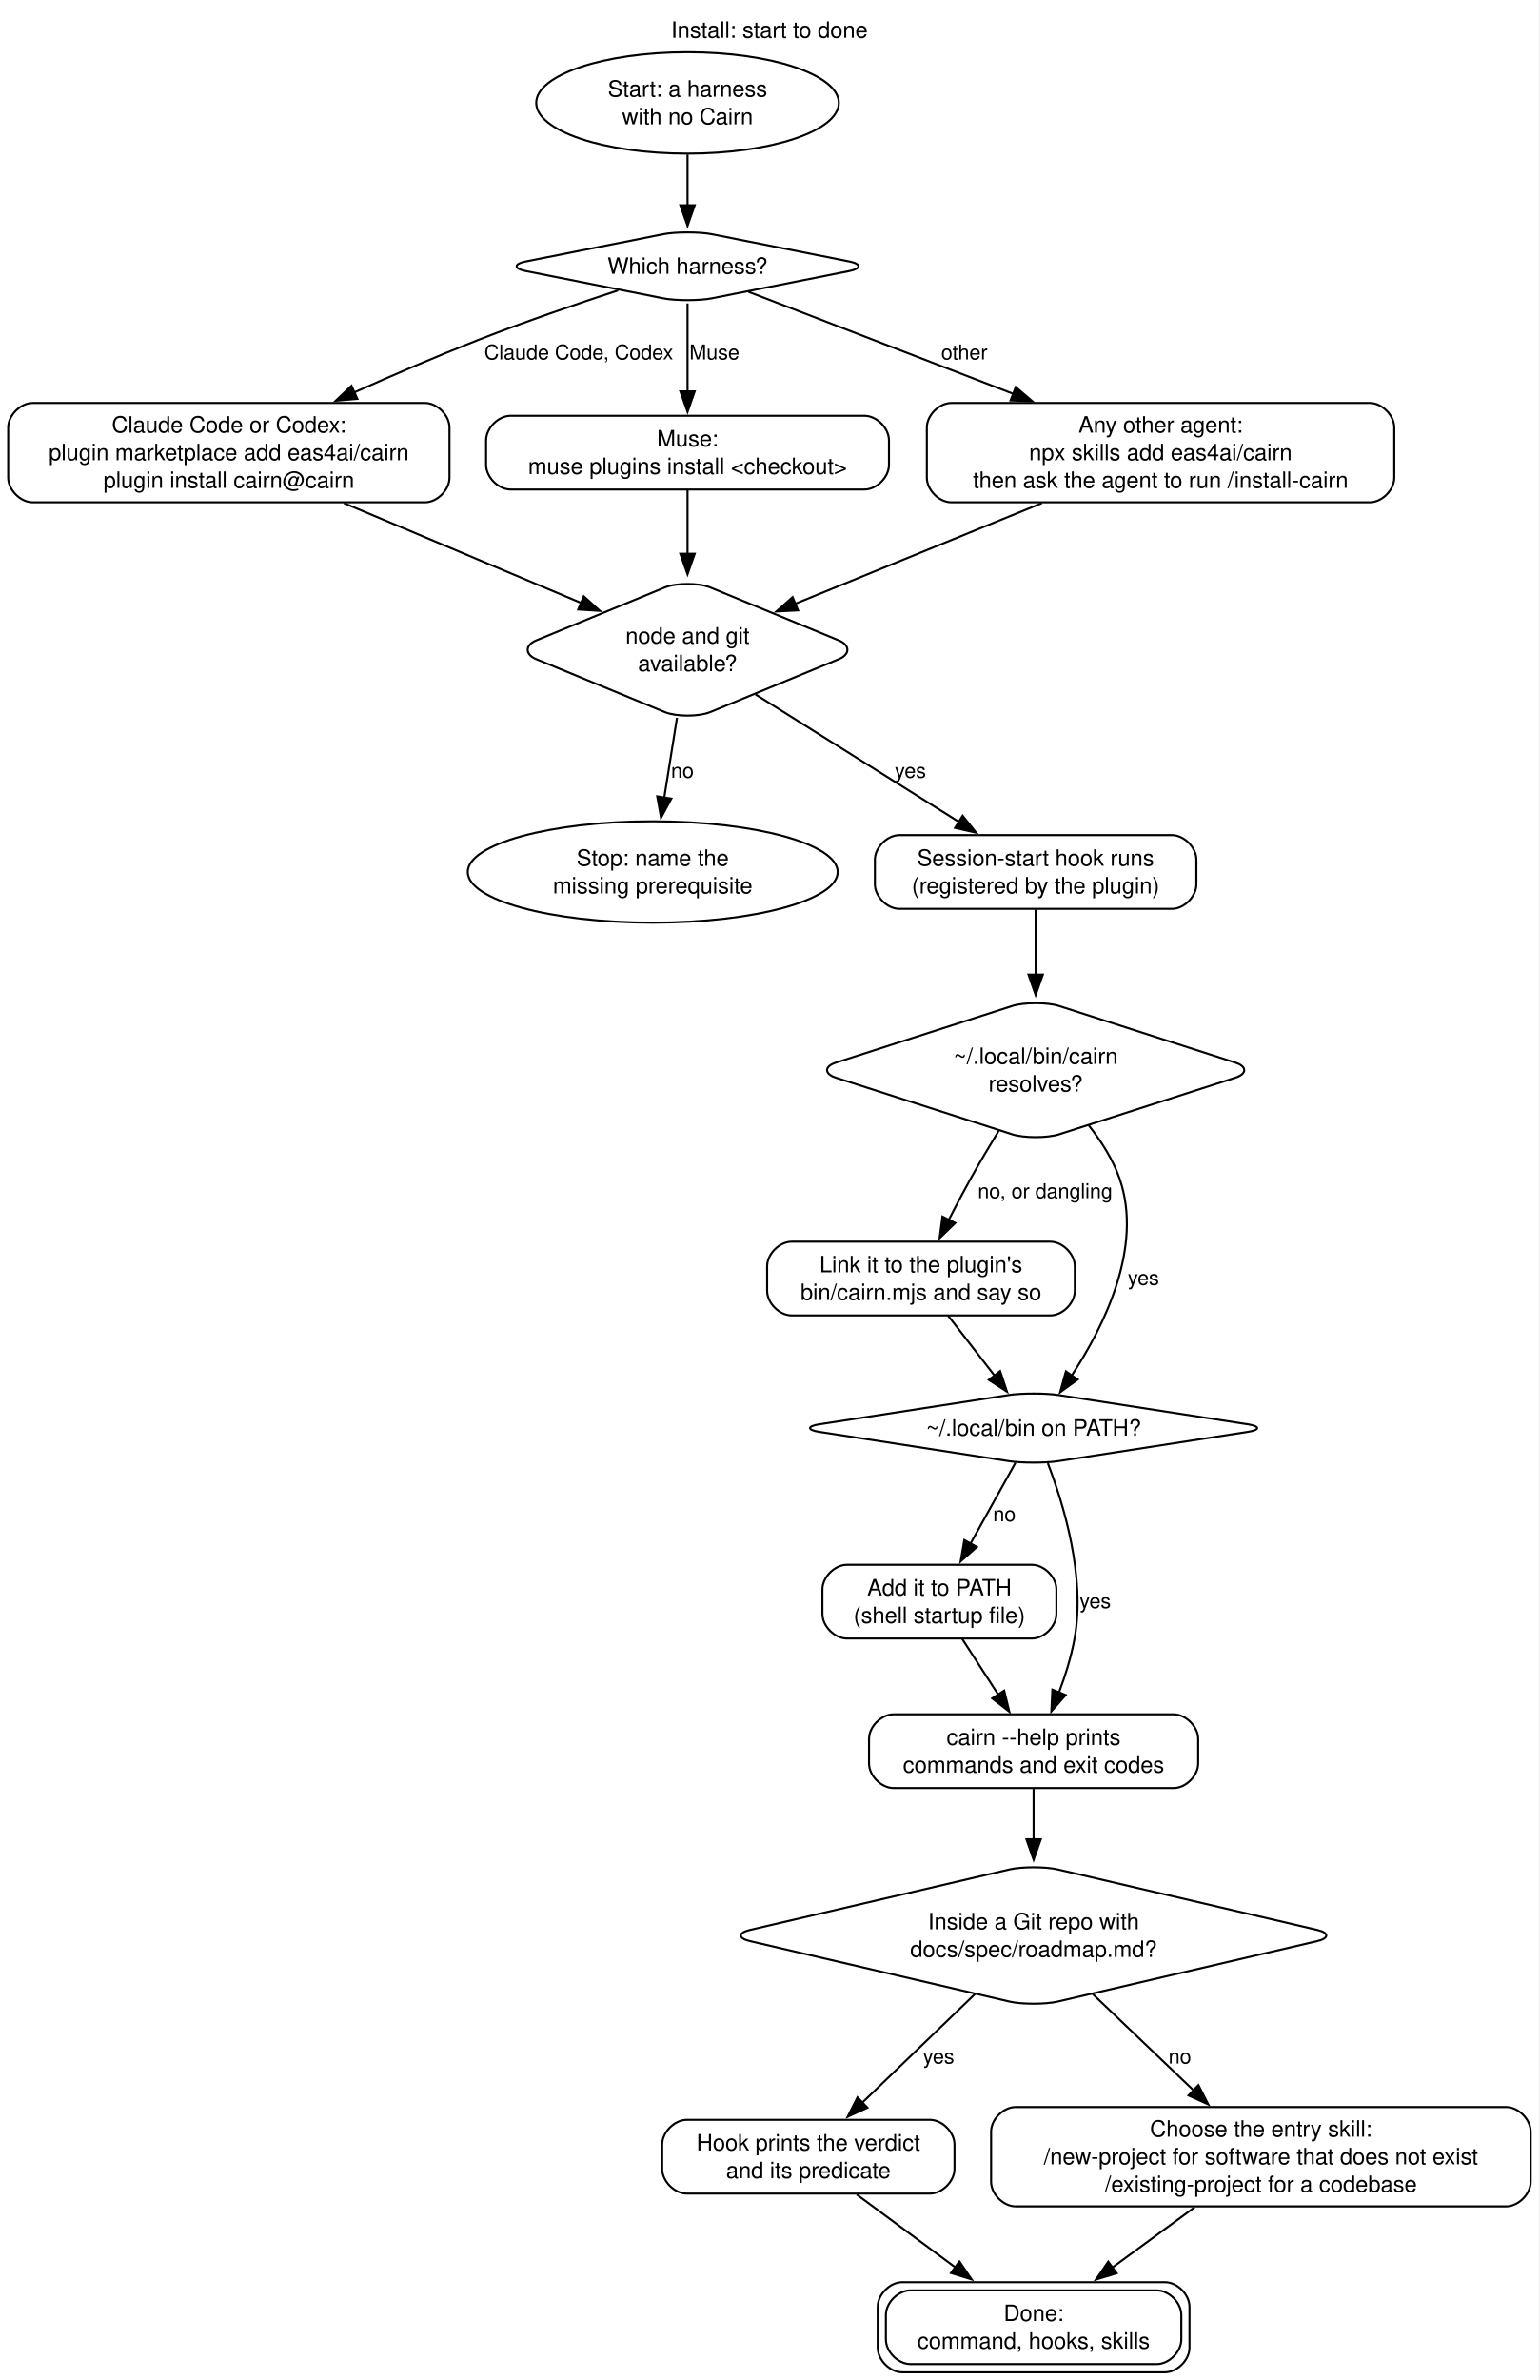
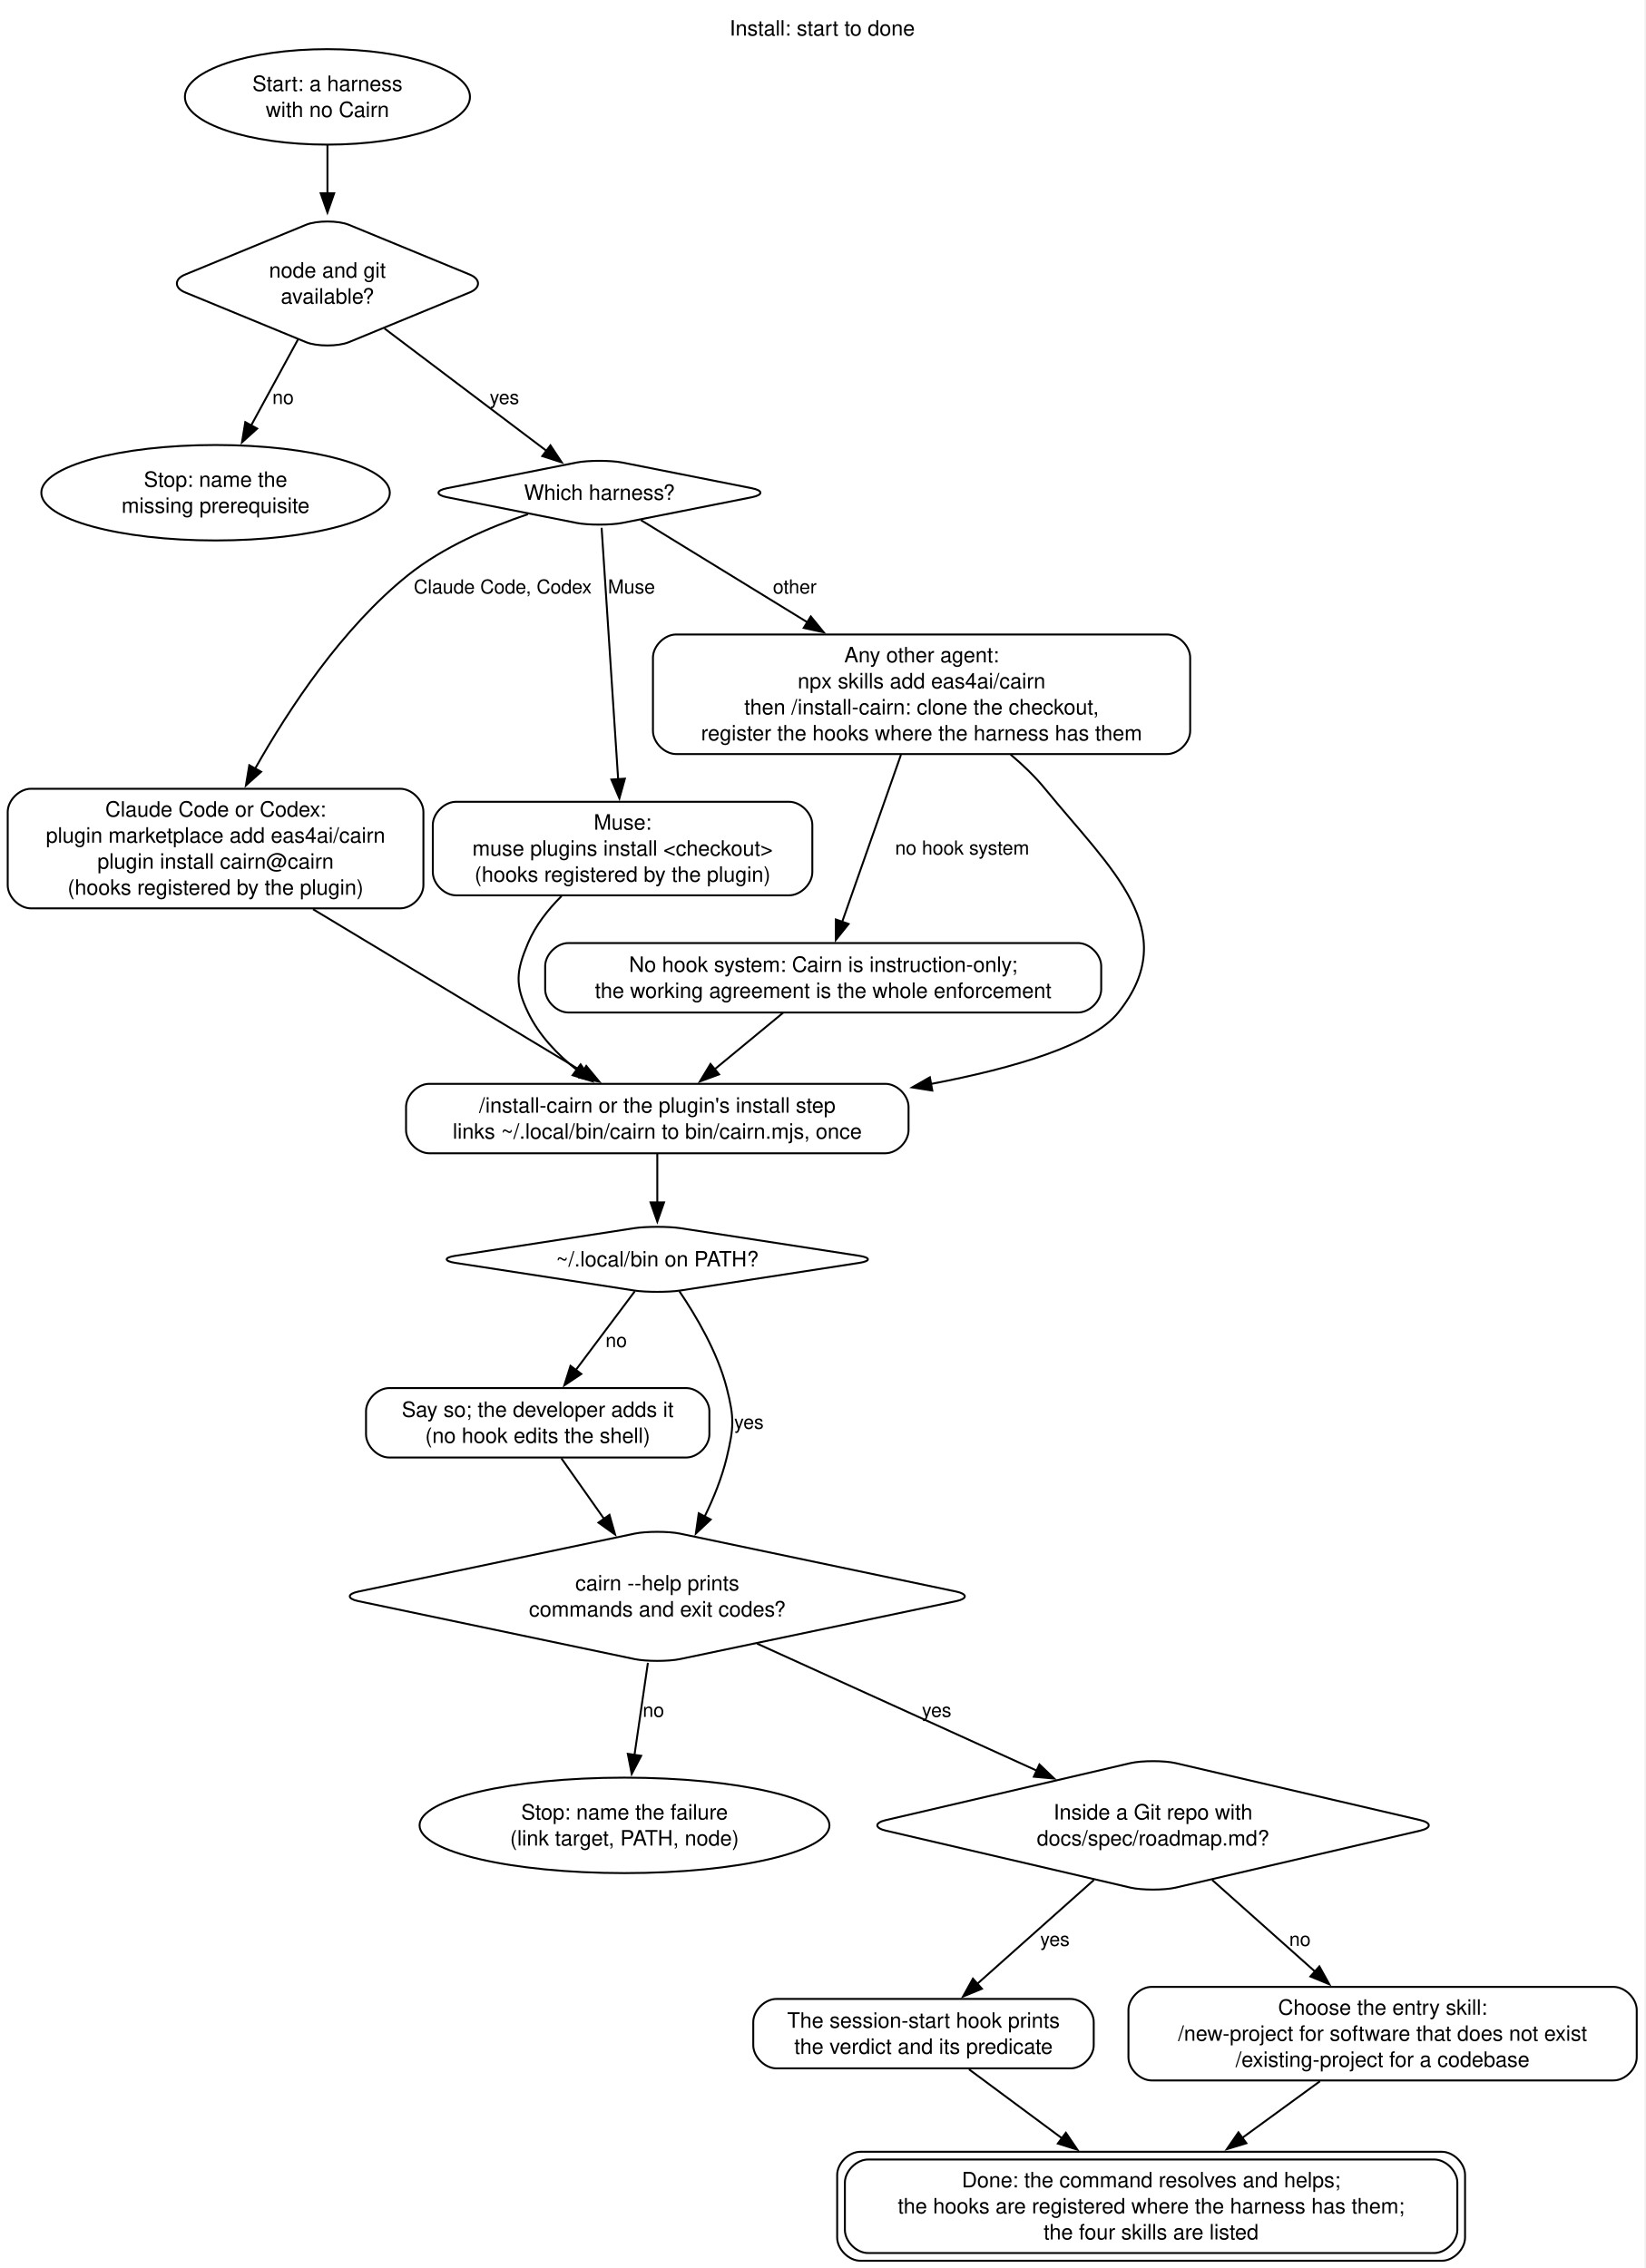
- <svg xmlns="http://www.w3.org/2000/svg" width="752pt" height="1162pt" viewBox="0.00 0.00 752.00 1162.00">
-   <g id="graph0" class="graph" transform="scale(1 1) rotate(0) translate(4 1158.24)">
-     <polygon fill="white" stroke="none" points="-4,4 -4,-1158.24 747.5,-1158.24 747.5,4 -4,4" />
-     <text xml:space="preserve" text-anchor="middle" x="371.75" y="-1139.79" font-family="Helvetica,sans-Serif" font-size="11.00">Install: start to done</text>
+ <svg xmlns="http://www.w3.org/2000/svg" width="853pt" height="1176pt" viewBox="0.00 0.00 853.00 1176.00">
+   <g id="graph0" class="graph" transform="scale(1 1) rotate(0) translate(4 1172.24)">
+     <polygon fill="white" stroke="none" points="-4,4 -4,-1172.24 848.5,-1172.24 848.5,4 -4,4" />
+     <text xml:space="preserve" text-anchor="middle" x="422.25" y="-1153.79" font-family="Helvetica,sans-Serif" font-size="11.00">Install: start to done</text>
    <g id="node1" class="node">
-       <ellipse fill="none" stroke="black" cx="331.75" cy="-1108" rx="73.89" ry="24.75" />
-       <text xml:space="preserve" text-anchor="middle" x="331.75" y="-1111.05" font-family="Helvetica,sans-Serif" font-size="11.00">Start: a harness</text>
-       <text xml:space="preserve" text-anchor="middle" x="331.75" y="-1097.55" font-family="Helvetica,sans-Serif" font-size="11.00">with no Cairn</text>
+       <ellipse fill="none" stroke="black" cx="165.75" cy="-1122" rx="73.89" ry="24.75" />
+       <text xml:space="preserve" text-anchor="middle" x="165.75" y="-1125.05" font-family="Helvetica,sans-Serif" font-size="11.00">Start: a harness</text>
+       <text xml:space="preserve" text-anchor="middle" x="165.75" y="-1111.55" font-family="Helvetica,sans-Serif" font-size="11.00">with no Cairn</text>
    </g>
    <g id="node2" class="node">
-       <path fill="none" stroke="black" d="M319.98,-1043.91C319.98,-1043.91 252.72,-1030.58 252.72,-1030.58 246.83,-1029.41 246.83,-1027.08 252.72,-1025.91 252.72,-1025.91 319.98,-1012.58 319.98,-1012.58 325.86,-1011.41 337.64,-1011.41 343.52,-1012.58 343.52,-1012.58 410.78,-1025.91 410.78,-1025.91 416.67,-1027.08 416.67,-1029.41 410.78,-1030.58 410.78,-1030.58 343.52,-1043.91 343.52,-1043.91 337.64,-1045.08 325.86,-1045.08 319.98,-1043.91" />
-       <text xml:space="preserve" text-anchor="middle" x="331.75" y="-1024.55" font-family="Helvetica,sans-Serif" font-size="11.00">Which harness?</text>
+       <path fill="none" stroke="black" d="M154.65,-1055.68C154.65,-1055.68 91.85,-1029.82 91.85,-1029.82 86.3,-1027.53 86.3,-1022.96 91.85,-1020.68 91.85,-1020.68 154.65,-994.82 154.65,-994.82 160.2,-992.53 171.3,-992.53 176.85,-994.82 176.85,-994.82 239.65,-1020.68 239.65,-1020.68 245.2,-1022.96 245.2,-1027.53 239.65,-1029.82 239.65,-1029.82 176.85,-1055.68 176.85,-1055.68 171.3,-1057.96 160.2,-1057.96 154.65,-1055.68" />
+       <text xml:space="preserve" text-anchor="middle" x="165.75" y="-1028.3" font-family="Helvetica,sans-Serif" font-size="11.00">node and git</text>
+       <text xml:space="preserve" text-anchor="middle" x="165.75" y="-1014.8" font-family="Helvetica,sans-Serif" font-size="11.00">available?</text>
    </g>
    <g id="edge1" class="edge">
-       <path fill="none" stroke="black" d="M331.75,-1082.82C331.75,-1074.92 331.75,-1066.06 331.75,-1057.86" />
-       <polygon fill="black" stroke="black" points="335.25,-1058.01 331.75,-1048.01 328.25,-1058.01 335.25,-1058.01" />
+       <path fill="none" stroke="black" d="M165.75,-1097.09C165.75,-1089.39 165.75,-1080.58 165.75,-1071.85" />
+       <polygon fill="black" stroke="black" points="169.25,-1072.04 165.75,-1062.04 162.25,-1072.04 169.25,-1072.04" />
    </g>
    <g id="node3" class="node">
-       <path fill="none" stroke="black" d="M203.5,-961.5C203.5,-961.5 12,-961.5 12,-961.5 6,-961.5 0,-955.5 0,-949.5 0,-949.5 0,-925 0,-925 0,-919 6,-913 12,-913 12,-913 203.5,-913 203.5,-913 209.5,-913 215.5,-919 215.5,-925 215.5,-925 215.5,-949.5 215.5,-949.5 215.5,-955.5 209.5,-961.5 203.5,-961.5" />
-       <text xml:space="preserve" text-anchor="middle" x="107.75" y="-947.05" font-family="Helvetica,sans-Serif" font-size="11.00">Claude Code or Codex:</text>
-       <text xml:space="preserve" text-anchor="middle" x="107.75" y="-933.55" font-family="Helvetica,sans-Serif" font-size="11.00">plugin marketplace add eas4ai/cairn</text>
-       <text xml:space="preserve" text-anchor="middle" x="107.75" y="-920.05" font-family="Helvetica,sans-Serif" font-size="11.00">plugin install cairn@cairn</text>
+       <ellipse fill="none" stroke="black" cx="107.75" cy="-916.75" rx="90.33" ry="24.75" />
+       <text xml:space="preserve" text-anchor="middle" x="107.75" y="-919.8" font-family="Helvetica,sans-Serif" font-size="11.00">Stop: name the</text>
+       <text xml:space="preserve" text-anchor="middle" x="107.75" y="-906.3" font-family="Helvetica,sans-Serif" font-size="11.00">missing prerequisite</text>
    </g>
    <g id="edge2" class="edge">
-       <path fill="none" stroke="black" d="M297.86,-1016.48C277.82,-1009.9 252.03,-1001.08 229.5,-992.25 209.61,-984.45 188.22,-975.25 169,-966.67" />
-       <polygon fill="black" stroke="black" points="170.51,-963.51 159.95,-962.6 167.64,-969.89 170.51,-963.51" />
-       <text xml:space="preserve" text-anchor="middle" x="278.62" y="-982.75" font-family="Helvetica,sans-Serif" font-size="10.00">Claude Code, Codex</text>
+       <path fill="none" stroke="black" d="M150.51,-996.27C143.06,-982.58 134.02,-965.99 126.18,-951.6" />
+       <polygon fill="black" stroke="black" points="129.31,-950.01 121.45,-942.9 123.16,-953.36 129.31,-950.01" />
+       <text xml:space="preserve" text-anchor="middle" x="142.75" y="-962.75" font-family="Helvetica,sans-Serif" font-size="10.00">no</text>
    </g>
    <g id="node4" class="node">
-       <path fill="none" stroke="black" d="M418.12,-955.25C418.12,-955.25 245.38,-955.25 245.38,-955.25 239.38,-955.25 233.38,-949.25 233.38,-943.25 233.38,-943.25 233.38,-931.25 233.38,-931.25 233.38,-925.25 239.38,-919.25 245.38,-919.25 245.38,-919.25 418.12,-919.25 418.12,-919.25 424.12,-919.25 430.12,-925.25 430.12,-931.25 430.12,-931.25 430.12,-943.25 430.12,-943.25 430.12,-949.25 424.12,-955.25 418.12,-955.25" />
-       <text xml:space="preserve" text-anchor="middle" x="331.75" y="-940.3" font-family="Helvetica,sans-Serif" font-size="11.00">Muse:</text>
-       <text xml:space="preserve" text-anchor="middle" x="331.75" y="-926.8" font-family="Helvetica,sans-Serif" font-size="11.00">muse plugins install &lt;checkout&gt;</text>
+       <path fill="none" stroke="black" d="M294.98,-932.42C294.98,-932.42 227.72,-919.08 227.72,-919.08 221.83,-917.92 221.83,-915.58 227.72,-914.42 227.72,-914.42 294.98,-901.08 294.98,-901.08 300.86,-899.92 312.64,-899.92 318.52,-901.08 318.52,-901.08 385.78,-914.42 385.78,-914.42 391.67,-915.58 391.67,-917.92 385.78,-919.08 385.78,-919.08 318.52,-932.42 318.52,-932.42 312.64,-933.58 300.86,-933.58 294.98,-932.42" />
+       <text xml:space="preserve" text-anchor="middle" x="306.75" y="-913.05" font-family="Helvetica,sans-Serif" font-size="11.00">Which harness?</text>
    </g>
    <g id="edge3" class="edge">
-       <path fill="none" stroke="black" d="M331.75,-1010.09C331.75,-997.85 331.75,-981.12 331.75,-966.88" />
-       <polygon fill="black" stroke="black" points="335.25,-967.17 331.75,-957.17 328.25,-967.17 335.25,-967.17" />
-       <text xml:space="preserve" text-anchor="middle" x="344.88" y="-982.75" font-family="Helvetica,sans-Serif" font-size="10.00">Muse</text>
+       <path fill="none" stroke="black" d="M195.31,-1001.92C220.12,-983.18 255.28,-956.63 279.43,-938.38" />
+       <polygon fill="black" stroke="black" points="281.35,-941.32 287.22,-932.5 277.13,-935.74 281.35,-941.32" />
+       <text xml:space="preserve" text-anchor="middle" x="257.5" y="-962.75" font-family="Helvetica,sans-Serif" font-size="10.00">yes</text>
    </g>
    <g id="node5" class="node">
-       <path fill="none" stroke="black" d="M664.88,-961.5C664.88,-961.5 460.62,-961.5 460.62,-961.5 454.62,-961.5 448.62,-955.5 448.62,-949.5 448.62,-949.5 448.62,-925 448.62,-925 448.62,-919 454.62,-913 460.62,-913 460.62,-913 664.88,-913 664.88,-913 670.88,-913 676.88,-919 676.88,-925 676.88,-925 676.88,-949.5 676.88,-949.5 676.88,-955.5 670.88,-961.5 664.88,-961.5" />
-       <text xml:space="preserve" text-anchor="middle" x="562.75" y="-947.05" font-family="Helvetica,sans-Serif" font-size="11.00">Any other agent:</text>
-       <text xml:space="preserve" text-anchor="middle" x="562.75" y="-933.55" font-family="Helvetica,sans-Serif" font-size="11.00">npx skills add eas4ai/cairn</text>
-       <text xml:space="preserve" text-anchor="middle" x="562.75" y="-920.05" font-family="Helvetica,sans-Serif" font-size="11.00">then ask the agent to run /install-cairn</text>
+       <path fill="none" stroke="black" d="M203.5,-763.25C203.5,-763.25 12,-763.25 12,-763.25 6,-763.25 0,-757.25 0,-751.25 0,-751.25 0,-713.25 0,-713.25 0,-707.25 6,-701.25 12,-701.25 12,-701.25 203.5,-701.25 203.5,-701.25 209.5,-701.25 215.5,-707.25 215.5,-713.25 215.5,-713.25 215.5,-751.25 215.5,-751.25 215.5,-757.25 209.5,-763.25 203.5,-763.25" />
+       <text xml:space="preserve" text-anchor="middle" x="107.75" y="-748.8" font-family="Helvetica,sans-Serif" font-size="11.00">Claude Code or Codex:</text>
+       <text xml:space="preserve" text-anchor="middle" x="107.75" y="-735.3" font-family="Helvetica,sans-Serif" font-size="11.00">plugin marketplace add eas4ai/cairn</text>
+       <text xml:space="preserve" text-anchor="middle" x="107.75" y="-721.8" font-family="Helvetica,sans-Serif" font-size="11.00">plugin install cairn@cairn</text>
+       <text xml:space="preserve" text-anchor="middle" x="107.75" y="-708.3" font-family="Helvetica,sans-Serif" font-size="11.00">(hooks registered by the plugin)</text>
    </g>
    <g id="edge4" class="edge">
-       <path fill="none" stroke="black" d="M361.48,-1015.79C394.01,-1003.26 447.34,-982.71 490.94,-965.92" />
-       <polygon fill="black" stroke="black" points="492.02,-969.25 500.09,-962.39 489.5,-962.72 492.02,-969.25" />
-       <text xml:space="preserve" text-anchor="middle" x="466.93" y="-982.75" font-family="Helvetica,sans-Serif" font-size="10.00">other</text>
+       <path fill="none" stroke="black" d="M269.7,-905.63C249.81,-898.92 225.72,-888.62 207.5,-874 173.4,-846.63 145.75,-804.7 128.28,-773.72" />
+       <polygon fill="black" stroke="black" points="131.37,-772.07 123.49,-765 125.24,-775.45 131.37,-772.07" />
+       <text xml:space="preserve" text-anchor="middle" x="256.62" y="-864.5" font-family="Helvetica,sans-Serif" font-size="10.00">Claude Code, Codex</text>
    </g>
    <g id="node6" class="node">
-       <path fill="none" stroke="black" d="M320.65,-871.43C320.65,-871.43 257.85,-845.57 257.85,-845.57 252.3,-843.28 252.3,-838.71 257.85,-836.43 257.85,-836.43 320.65,-810.57 320.65,-810.57 326.2,-808.28 337.3,-808.28 342.85,-810.57 342.85,-810.57 405.65,-836.43 405.65,-836.43 411.2,-838.71 411.2,-843.28 405.65,-845.57 405.65,-845.57 342.85,-871.43 342.85,-871.43 337.3,-873.71 326.2,-873.71 320.65,-871.43" />
-       <text xml:space="preserve" text-anchor="middle" x="331.75" y="-844.05" font-family="Helvetica,sans-Serif" font-size="11.00">node and git</text>
-       <text xml:space="preserve" text-anchor="middle" x="331.75" y="-830.55" font-family="Helvetica,sans-Serif" font-size="11.00">available?</text>
+       <path fill="none" stroke="black" d="M405.12,-756.5C405.12,-756.5 232.38,-756.5 232.38,-756.5 226.38,-756.5 220.38,-750.5 220.38,-744.5 220.38,-744.5 220.38,-720 220.38,-720 220.38,-714 226.38,-708 232.38,-708 232.38,-708 405.12,-708 405.12,-708 411.12,-708 417.12,-714 417.12,-720 417.12,-720 417.12,-744.5 417.12,-744.5 417.12,-750.5 411.12,-756.5 405.12,-756.5" />
+       <text xml:space="preserve" text-anchor="middle" x="318.75" y="-742.05" font-family="Helvetica,sans-Serif" font-size="11.00">Muse:</text>
+       <text xml:space="preserve" text-anchor="middle" x="318.75" y="-728.55" font-family="Helvetica,sans-Serif" font-size="11.00">muse plugins install &lt;checkout&gt;</text>
+       <text xml:space="preserve" text-anchor="middle" x="318.75" y="-715.05" font-family="Helvetica,sans-Serif" font-size="11.00">(hooks registered by the plugin)</text>
    </g>
    <g id="edge5" class="edge">
-       <path fill="none" stroke="black" d="M163.99,-912.59C199.57,-897.61 245.24,-878.4 279.94,-863.8" />
-       <polygon fill="black" stroke="black" points="281.08,-867.11 288.94,-860.01 278.37,-860.66 281.08,-867.11" />
+       <path fill="none" stroke="black" d="M307.88,-898.58C309.84,-868.83 313.89,-807.13 316.46,-768.1" />
+       <polygon fill="black" stroke="black" points="319.94,-768.49 317.1,-758.28 312.96,-768.03 319.94,-768.49" />
+       <text xml:space="preserve" text-anchor="middle" x="323.37" y="-864.5" font-family="Helvetica,sans-Serif" font-size="10.00">Muse</text>
+     </g>
+     <g id="node7" class="node">
+       <path fill="none" stroke="black" d="M601,-843.25C601,-843.25 346.5,-843.25 346.5,-843.25 340.5,-843.25 334.5,-837.25 334.5,-831.25 334.5,-831.25 334.5,-793.25 334.5,-793.25 334.5,-787.25 340.5,-781.25 346.5,-781.25 346.5,-781.25 601,-781.25 601,-781.25 607,-781.25 613,-787.25 613,-793.25 613,-793.25 613,-831.25 613,-831.25 613,-837.25 607,-843.25 601,-843.25" />
+       <text xml:space="preserve" text-anchor="middle" x="473.75" y="-828.8" font-family="Helvetica,sans-Serif" font-size="11.00">Any other agent:</text>
+       <text xml:space="preserve" text-anchor="middle" x="473.75" y="-815.3" font-family="Helvetica,sans-Serif" font-size="11.00">npx skills add eas4ai/cairn</text>
+       <text xml:space="preserve" text-anchor="middle" x="473.75" y="-801.8" font-family="Helvetica,sans-Serif" font-size="11.00">then /install-cairn: clone the checkout,</text>
+       <text xml:space="preserve" text-anchor="middle" x="473.75" y="-788.3" font-family="Helvetica,sans-Serif" font-size="11.00">register the hooks where the harness has them</text>
    </g>
    <g id="edge6" class="edge">
-       <path fill="none" stroke="black" d="M331.75,-918.96C331.75,-910.13 331.75,-898.91 331.75,-887.8" />
-       <polygon fill="black" stroke="black" points="335.25,-887.87 331.75,-877.87 328.25,-887.87 335.25,-887.87" />
+       <path fill="none" stroke="black" d="M328.24,-902.56C350.02,-889.19 384.7,-867.91 414.74,-849.47" />
+       <polygon fill="black" stroke="black" points="416.32,-852.6 423.01,-844.39 412.66,-846.64 416.32,-852.6" />
+       <text xml:space="preserve" text-anchor="middle" x="408.01" y="-864.5" font-family="Helvetica,sans-Serif" font-size="10.00">other</text>
+     </g>
+     <g id="node9" class="node">
+       <path fill="none" stroke="black" d="M455,-610.25C455,-610.25 218.5,-610.25 218.5,-610.25 212.5,-610.25 206.5,-604.25 206.5,-598.25 206.5,-598.25 206.5,-586.25 206.5,-586.25 206.5,-580.25 212.5,-574.25 218.5,-574.25 218.5,-574.25 455,-574.25 455,-574.25 461,-574.25 467,-580.25 467,-586.25 467,-586.25 467,-598.25 467,-598.25 467,-604.25 461,-610.25 455,-610.25" />
+       <text xml:space="preserve" text-anchor="middle" x="336.75" y="-595.3" font-family="Helvetica,sans-Serif" font-size="11.00">/install-cairn or the plugin's install step</text>
+       <text xml:space="preserve" text-anchor="middle" x="336.75" y="-581.8" font-family="Helvetica,sans-Serif" font-size="11.00">links ~/.local/bin/cairn to bin/cairn.mjs, once</text>
+     </g>
+     <g id="edge8" class="edge">
+       <path fill="none" stroke="black" d="M158.29,-700.79C200.49,-675.37 259.75,-639.65 298.2,-616.48" />
+       <polygon fill="black" stroke="black" points="299.93,-619.53 306.68,-611.37 296.31,-613.53 299.93,-619.53" />
+     </g>
+     <g id="edge9" class="edge">
+       <path fill="none" stroke="black" d="M287.11,-707.6C280.08,-700.61 273.58,-692.36 269.75,-683.25 263.55,-668.5 262.85,-661.68 269.75,-647.25 275.38,-635.47 284.98,-625.44 295.18,-617.34" />
+       <polygon fill="black" stroke="black" points="296.99,-620.35 302.99,-611.61 292.85,-614.7 296.99,-620.35" />
+     </g>
+     <g id="node8" class="node">
+       <path fill="none" stroke="black" d="M554.88,-683.25C554.88,-683.25 290.62,-683.25 290.62,-683.25 284.62,-683.25 278.62,-677.25 278.62,-671.25 278.62,-671.25 278.62,-659.25 278.62,-659.25 278.62,-653.25 284.62,-647.25 290.62,-647.25 290.62,-647.25 554.88,-647.25 554.88,-647.25 560.88,-647.25 566.88,-653.25 566.88,-659.25 566.88,-659.25 566.88,-671.25 566.88,-671.25 566.88,-677.25 560.88,-683.25 554.88,-683.25" />
+       <text xml:space="preserve" text-anchor="middle" x="422.75" y="-668.3" font-family="Helvetica,sans-Serif" font-size="11.00">No hook system: Cairn is instruction-only;</text>
+       <text xml:space="preserve" text-anchor="middle" x="422.75" y="-654.8" font-family="Helvetica,sans-Serif" font-size="11.00">the working agreement is the whole enforcement</text>
    </g>
    <g id="edge7" class="edge">
-       <path fill="none" stroke="black" d="M504.76,-912.59C467.66,-897.45 419.93,-877.98 384,-863.32" />
-       <polygon fill="black" stroke="black" points="385.72,-860.24 375.13,-859.7 383.07,-866.72 385.72,-860.24" />
-     </g>
-     <g id="node7" class="node">
-       <ellipse fill="none" stroke="black" cx="314.75" cy="-732.5" rx="90.33" ry="24.75" />
-       <text xml:space="preserve" text-anchor="middle" x="314.75" y="-735.55" font-family="Helvetica,sans-Serif" font-size="11.00">Stop: name the</text>
-       <text xml:space="preserve" text-anchor="middle" x="314.75" y="-722.05" font-family="Helvetica,sans-Serif" font-size="11.00">missing prerequisite</text>
-     </g>
-     <g id="edge8" class="edge">
-       <path fill="none" stroke="black" d="M326.6,-807.76C324.63,-795.38 322.37,-781.2 320.35,-768.58" />
-       <polygon fill="black" stroke="black" points="323.85,-768.33 318.82,-759.01 316.94,-769.43 323.85,-768.33" />
-       <text xml:space="preserve" text-anchor="middle" x="329.25" y="-778.5" font-family="Helvetica,sans-Serif" font-size="10.00">no</text>
-     </g>
-     <g id="node8" class="node">
-       <path fill="none" stroke="black" d="M568.25,-750.5C568.25,-750.5 435.25,-750.5 435.25,-750.5 429.25,-750.5 423.25,-744.5 423.25,-738.5 423.25,-738.5 423.25,-726.5 423.25,-726.5 423.25,-720.5 429.25,-714.5 435.25,-714.5 435.25,-714.5 568.25,-714.5 568.25,-714.5 574.25,-714.5 580.25,-720.5 580.25,-726.5 580.25,-726.5 580.25,-738.5 580.25,-738.5 580.25,-744.5 574.25,-750.5 568.25,-750.5" />
-       <text xml:space="preserve" text-anchor="middle" x="501.75" y="-735.55" font-family="Helvetica,sans-Serif" font-size="11.00">Session-start hook runs</text>
-       <text xml:space="preserve" text-anchor="middle" x="501.75" y="-722.05" font-family="Helvetica,sans-Serif" font-size="11.00">(registered by the plugin)</text>
-     </g>
-     <g id="edge9" class="edge">
-       <path fill="none" stroke="black" d="M364.93,-819.21C393.49,-801.32 434.68,-775.52 464.39,-756.9" />
-       <polygon fill="black" stroke="black" points="466.09,-759.97 472.71,-751.69 462.38,-754.03 466.09,-759.97" />
-       <text xml:space="preserve" text-anchor="middle" x="440.6" y="-778.5" font-family="Helvetica,sans-Serif" font-size="10.00">yes</text>
-     </g>
-     <g id="node9" class="node">
-       <path fill="none" stroke="black" d="M490.32,-667.08C490.32,-667.08 404.18,-639.42 404.18,-639.42 398.46,-637.58 398.46,-633.92 404.18,-632.08 404.18,-632.08 490.32,-604.42 490.32,-604.42 496.04,-602.58 507.46,-602.58 513.18,-604.42 513.18,-604.42 599.32,-632.08 599.32,-632.08 605.04,-633.92 605.04,-637.58 599.32,-639.42 599.32,-639.42 513.18,-667.08 513.18,-667.08 507.46,-668.92 496.04,-668.92 490.32,-667.08" />
-       <text xml:space="preserve" text-anchor="middle" x="501.75" y="-638.8" font-family="Helvetica,sans-Serif" font-size="11.00">~/.local/bin/cairn</text>
-       <text xml:space="preserve" text-anchor="middle" x="501.75" y="-625.3" font-family="Helvetica,sans-Serif" font-size="11.00">resolves?</text>
+       <path fill="none" stroke="black" d="M463.06,-780.85C454.04,-755.22 441.24,-718.83 432.5,-693.98" />
+       <polygon fill="black" stroke="black" points="435.92,-693.15 429.3,-684.88 429.32,-695.47 435.92,-693.15" />
+       <text xml:space="preserve" text-anchor="middle" x="494.8" y="-729.12" font-family="Helvetica,sans-Serif" font-size="10.00">no hook system</text>
    </g>
    <g id="edge10" class="edge">
-       <path fill="none" stroke="black" d="M501.75,-714.12C501.75,-705.06 501.75,-693.53 501.75,-682.14" />
-       <polygon fill="black" stroke="black" points="505.25,-682.42 501.75,-672.42 498.25,-682.42 505.25,-682.42" />
+       <path fill="none" stroke="black" d="M519.9,-780.99C526.37,-775.56 532.56,-769.59 537.75,-763.25 572.09,-721.25 609.62,-689.63 575.75,-647.25 562.31,-630.44 522.17,-618.48 478.52,-610.17" />
+       <polygon fill="black" stroke="black" points="479.32,-606.76 468.85,-608.4 478.06,-613.64 479.32,-606.76" />
+     </g>
+     <g id="edge11" class="edge">
+       <path fill="none" stroke="black" d="M401.93,-647.06C391.24,-638.23 378.02,-627.32 366.29,-617.64" />
+       <polygon fill="black" stroke="black" points="368.78,-615.16 358.84,-611.49 364.33,-620.55 368.78,-615.16" />
    </g>
    <g id="node10" class="node">
-       <path fill="none" stroke="black" d="M508.88,-552C508.88,-552 382.62,-552 382.62,-552 376.62,-552 370.62,-546 370.62,-540 370.62,-540 370.62,-528 370.62,-528 370.62,-522 376.62,-516 382.62,-516 382.62,-516 508.88,-516 508.88,-516 514.88,-516 520.88,-522 520.88,-528 520.88,-528 520.88,-540 520.88,-540 520.88,-546 514.88,-552 508.88,-552" />
-       <text xml:space="preserve" text-anchor="middle" x="445.75" y="-537.05" font-family="Helvetica,sans-Serif" font-size="11.00">Link it to the plugin's</text>
-       <text xml:space="preserve" text-anchor="middle" x="445.75" y="-523.55" font-family="Helvetica,sans-Serif" font-size="11.00">bin/cairn.mjs and say so</text>
+       <path fill="none" stroke="black" d="M324.89,-535.42C324.89,-535.42 232.02,-521.08 232.02,-521.08 226.09,-520.17 226.09,-518.33 232.02,-517.42 232.02,-517.42 324.89,-503.08 324.89,-503.08 330.82,-502.17 342.68,-502.17 348.61,-503.08 348.61,-503.08 441.48,-517.42 441.48,-517.42 447.41,-518.33 447.41,-520.17 441.48,-521.08 441.48,-521.08 348.61,-535.42 348.61,-535.42 342.68,-536.33 330.82,-536.33 324.89,-535.42" />
+       <text xml:space="preserve" text-anchor="middle" x="336.75" y="-515.55" font-family="Helvetica,sans-Serif" font-size="11.00">~/.local/bin on PATH?</text>
    </g>
-     <g id="edge11" class="edge">
-       <path fill="none" stroke="black" d="M483.71,-606.11C479.12,-598.58 474.28,-590.42 470,-582.75 466.37,-576.25 462.64,-569.15 459.23,-562.45" />
-       <polygon fill="black" stroke="black" points="462.48,-561.13 454.86,-553.76 456.23,-564.27 462.48,-561.13" />
-       <text xml:space="preserve" text-anchor="middle" x="506.38" y="-573.25" font-family="Helvetica,sans-Serif" font-size="10.00">no, or dangling</text>
+     <g id="edge12" class="edge">
+       <path fill="none" stroke="black" d="M336.75,-574.06C336.75,-566.48 336.75,-557.35 336.75,-548.79" />
+       <polygon fill="black" stroke="black" points="340.25,-548.79 336.75,-538.79 333.25,-548.79 340.25,-548.79" />
    </g>
    <g id="node11" class="node">
-       <path fill="none" stroke="black" d="M488.89,-477.17C488.89,-477.17 396.02,-462.83 396.02,-462.83 390.09,-461.92 390.09,-460.08 396.02,-459.17 396.02,-459.17 488.89,-444.83 488.89,-444.83 494.82,-443.92 506.68,-443.92 512.61,-444.83 512.61,-444.83 605.48,-459.17 605.48,-459.17 611.41,-460.08 611.41,-461.92 605.48,-462.83 605.48,-462.83 512.61,-477.17 512.61,-477.17 506.68,-478.08 494.82,-478.08 488.89,-477.17" />
-       <text xml:space="preserve" text-anchor="middle" x="500.75" y="-457.3" font-family="Helvetica,sans-Serif" font-size="11.00">~/.local/bin on PATH?</text>
-     </g>
-     <g id="edge12" class="edge">
-       <path fill="none" stroke="black" d="M527.69,-608.77C533.82,-601.02 539.51,-592.09 542.75,-582.75 554.32,-549.39 535.29,-510.86 519.23,-486.47" />
-       <polygon fill="black" stroke="black" points="522.27,-484.72 513.7,-478.49 516.52,-488.71 522.27,-484.72" />
-       <text xml:space="preserve" text-anchor="middle" x="554.39" y="-530.88" font-family="Helvetica,sans-Serif" font-size="10.00">yes</text>
+       <path fill="none" stroke="black" d="M351.75,-452.5C351.75,-452.5 197.75,-452.5 197.75,-452.5 191.75,-452.5 185.75,-446.5 185.75,-440.5 185.75,-440.5 185.75,-428.5 185.75,-428.5 185.75,-422.5 191.75,-416.5 197.75,-416.5 197.75,-416.5 351.75,-416.5 351.75,-416.5 357.75,-416.5 363.75,-422.5 363.75,-428.5 363.75,-428.5 363.75,-440.5 363.75,-440.5 363.75,-446.5 357.75,-452.5 351.75,-452.5" />
+       <text xml:space="preserve" text-anchor="middle" x="274.75" y="-437.55" font-family="Helvetica,sans-Serif" font-size="11.00">Say so; the developer adds it</text>
+       <text xml:space="preserve" text-anchor="middle" x="274.75" y="-424.05" font-family="Helvetica,sans-Serif" font-size="11.00">(no hook edits the shell)</text>
    </g>
    <g id="edge13" class="edge">
-       <path fill="none" stroke="black" d="M459.06,-515.81C465.91,-506.98 474.36,-496.06 481.87,-486.38" />
-       <polygon fill="black" stroke="black" points="484.4,-488.82 487.76,-478.77 478.87,-484.53 484.4,-488.82" />
+       <path fill="none" stroke="black" d="M325.09,-502.69C316.42,-491.12 304.4,-475.08 294.28,-461.57" />
+       <polygon fill="black" stroke="black" points="297.35,-459.82 288.55,-453.92 291.75,-464.02 297.35,-459.82" />
+       <text xml:space="preserve" text-anchor="middle" x="315.46" y="-473.75" font-family="Helvetica,sans-Serif" font-size="10.00">no</text>
    </g>
    <g id="node12" class="node">
-       <path fill="none" stroke="black" d="M499.88,-394.25C499.88,-394.25 409.62,-394.25 409.62,-394.25 403.62,-394.25 397.62,-388.25 397.62,-382.25 397.62,-382.25 397.62,-370.25 397.62,-370.25 397.62,-364.25 403.62,-358.25 409.62,-358.25 409.62,-358.25 499.88,-358.25 499.88,-358.25 505.88,-358.25 511.88,-364.25 511.88,-370.25 511.88,-370.25 511.88,-382.25 511.88,-382.25 511.88,-388.25 505.88,-394.25 499.88,-394.25" />
-       <text xml:space="preserve" text-anchor="middle" x="454.75" y="-379.3" font-family="Helvetica,sans-Serif" font-size="11.00">Add it to PATH</text>
-       <text xml:space="preserve" text-anchor="middle" x="454.75" y="-365.8" font-family="Helvetica,sans-Serif" font-size="11.00">(shell startup file)</text>
+       <path fill="none" stroke="black" d="M325.01,-377.03C325.01,-377.03 181.74,-346.97 181.74,-346.97 175.87,-345.73 175.87,-343.27 181.74,-342.03 181.74,-342.03 325.01,-311.97 325.01,-311.97 330.88,-310.73 342.62,-310.73 348.49,-311.97 348.49,-311.97 491.76,-342.03 491.76,-342.03 497.63,-343.27 497.63,-345.73 491.76,-346.97 491.76,-346.97 348.49,-377.03 348.49,-377.03 342.62,-378.27 330.88,-378.27 325.01,-377.03" />
+       <text xml:space="preserve" text-anchor="middle" x="336.75" y="-347.55" font-family="Helvetica,sans-Serif" font-size="11.00">cairn --help prints</text>
+       <text xml:space="preserve" text-anchor="middle" x="336.75" y="-334.05" font-family="Helvetica,sans-Serif" font-size="11.00">commands and exit codes?</text>
    </g>
    <g id="edge14" class="edge">
-       <path fill="none" stroke="black" d="M491.88,-444.04C485.66,-432.85 477.19,-417.61 469.9,-404.51" />
-       <polygon fill="black" stroke="black" points="473.04,-402.95 465.12,-395.91 466.92,-406.35 473.04,-402.95" />
-       <text xml:space="preserve" text-anchor="middle" x="486.5" y="-415.5" font-family="Helvetica,sans-Serif" font-size="10.00">no</text>
+       <path fill="none" stroke="black" d="M348.19,-502.72C356.84,-489.96 368.01,-471.03 372.75,-452.5 376.72,-437 376.47,-432.06 372.75,-416.5 370.27,-406.14 366.02,-395.57 361.29,-385.87" />
+       <polygon fill="black" stroke="black" points="364.44,-384.34 356.73,-377.08 358.23,-387.57 364.44,-384.34" />
+       <text xml:space="preserve" text-anchor="middle" x="384.26" y="-431.38" font-family="Helvetica,sans-Serif" font-size="10.00">yes</text>
+     </g>
+     <g id="edge15" class="edge">
+       <path fill="none" stroke="black" d="M287,-416.11C293.4,-407.04 301.5,-395.54 309.3,-384.47" />
+       <polygon fill="black" stroke="black" points="311.96,-386.76 314.86,-376.57 306.24,-382.73 311.96,-386.76" />
    </g>
    <g id="node13" class="node">
-       <path fill="none" stroke="black" d="M569.12,-321.25C569.12,-321.25 432.38,-321.25 432.38,-321.25 426.38,-321.25 420.38,-315.25 420.38,-309.25 420.38,-309.25 420.38,-297.25 420.38,-297.25 420.38,-291.25 426.38,-285.25 432.38,-285.25 432.38,-285.25 569.12,-285.25 569.12,-285.25 575.12,-285.25 581.12,-291.25 581.12,-297.25 581.12,-297.25 581.12,-309.25 581.12,-309.25 581.12,-315.25 575.12,-321.25 569.12,-321.25" />
-       <text xml:space="preserve" text-anchor="middle" x="500.75" y="-306.3" font-family="Helvetica,sans-Serif" font-size="11.00">cairn --help prints</text>
-       <text xml:space="preserve" text-anchor="middle" x="500.75" y="-292.8" font-family="Helvetica,sans-Serif" font-size="11.00">commands and exit codes</text>
-     </g>
-     <g id="edge15" class="edge">
-       <path fill="none" stroke="black" d="M507.7,-443.82C515.43,-423.77 526.18,-388.55 520.75,-358.25 519.17,-349.46 516.26,-340.22 513.14,-331.92" />
-       <polygon fill="black" stroke="black" points="516.41,-330.68 509.42,-322.72 509.92,-333.31 516.41,-330.68" />
-       <text xml:space="preserve" text-anchor="middle" x="530.85" y="-373.12" font-family="Helvetica,sans-Serif" font-size="10.00">yes</text>
+       <ellipse fill="none" stroke="black" cx="319.75" cy="-225.75" rx="106.24" ry="24.75" />
+       <text xml:space="preserve" text-anchor="middle" x="319.75" y="-228.8" font-family="Helvetica,sans-Serif" font-size="11.00">Stop: name the failure</text>
+       <text xml:space="preserve" text-anchor="middle" x="319.75" y="-215.3" font-family="Helvetica,sans-Serif" font-size="11.00">(link target, PATH, node)</text>
    </g>
    <g id="edge16" class="edge">
-       <path fill="none" stroke="black" d="M465.89,-358.06C471.2,-349.87 477.67,-339.87 483.59,-330.73" />
-       <polygon fill="black" stroke="black" points="486.39,-332.84 488.89,-322.55 480.52,-329.04 486.39,-332.84" />
+       <path fill="none" stroke="black" d="M331.88,-310.04C329.69,-295.01 327.1,-277.26 324.89,-262.02" />
+       <polygon fill="black" stroke="black" points="328.39,-261.83 323.49,-252.43 321.47,-262.83 328.39,-261.83" />
+       <text xml:space="preserve" text-anchor="middle" x="334.76" y="-282" font-family="Helvetica,sans-Serif" font-size="10.00">no</text>
    </g>
    <g id="node14" class="node">
-       <path fill="none" stroke="black" d="M489.06,-245.53C489.06,-245.53 362.19,-215.97 362.19,-215.97 356.34,-214.61 356.34,-211.89 362.19,-210.53 362.19,-210.53 489.06,-180.97 489.06,-180.97 494.91,-179.61 506.59,-179.61 512.44,-180.97 512.44,-180.97 639.31,-210.53 639.31,-210.53 645.16,-211.89 645.16,-214.61 639.31,-215.97 639.31,-215.97 512.44,-245.53 512.44,-245.53 506.59,-246.89 494.91,-246.89 489.06,-245.53" />
-       <text xml:space="preserve" text-anchor="middle" x="500.75" y="-216.3" font-family="Helvetica,sans-Serif" font-size="11.00">Inside a Git repo with</text>
-       <text xml:space="preserve" text-anchor="middle" x="500.75" y="-202.8" font-family="Helvetica,sans-Serif" font-size="11.00">docs/spec/roadmap.md?</text>
+       <path fill="none" stroke="black" d="M582.06,-258.03C582.06,-258.03 455.19,-228.47 455.19,-228.47 449.34,-227.11 449.34,-224.39 455.19,-223.03 455.19,-223.03 582.06,-193.47 582.06,-193.47 587.91,-192.11 599.59,-192.11 605.44,-193.47 605.44,-193.47 732.31,-223.03 732.31,-223.03 738.16,-224.39 738.16,-227.11 732.31,-228.47 732.31,-228.47 605.44,-258.03 605.44,-258.03 599.59,-259.39 587.91,-259.39 582.06,-258.03" />
+       <text xml:space="preserve" text-anchor="middle" x="593.75" y="-228.8" font-family="Helvetica,sans-Serif" font-size="11.00">Inside a Git repo with</text>
+       <text xml:space="preserve" text-anchor="middle" x="593.75" y="-215.3" font-family="Helvetica,sans-Serif" font-size="11.00">docs/spec/roadmap.md?</text>
    </g>
    <g id="edge17" class="edge">
-       <path fill="none" stroke="black" d="M500.75,-284.86C500.75,-277.69 500.75,-269 500.75,-260.21" />
-       <polygon fill="black" stroke="black" points="504.25,-260.23 500.75,-250.23 497.25,-260.23 504.25,-260.23" />
+       <path fill="none" stroke="black" d="M388.45,-320.01C430.38,-300.97 489.54,-274.09 533.6,-254.08" />
+       <polygon fill="black" stroke="black" points="534.85,-257.35 542.5,-250.03 531.95,-250.98 534.85,-257.35" />
+       <text xml:space="preserve" text-anchor="middle" x="481.58" y="-282" font-family="Helvetica,sans-Serif" font-size="10.00">yes</text>
    </g>
    <g id="node15" class="node">
-       <path fill="none" stroke="black" d="M450.12,-123.25C450.12,-123.25 331.38,-123.25 331.38,-123.25 325.38,-123.25 319.38,-117.25 319.38,-111.25 319.38,-111.25 319.38,-99.25 319.38,-99.25 319.38,-93.25 325.38,-87.25 331.38,-87.25 331.38,-87.25 450.12,-87.25 450.12,-87.25 456.12,-87.25 462.12,-93.25 462.12,-99.25 462.12,-99.25 462.12,-111.25 462.12,-111.25 462.12,-117.25 456.12,-123.25 450.12,-123.25" />
-       <text xml:space="preserve" text-anchor="middle" x="390.75" y="-108.3" font-family="Helvetica,sans-Serif" font-size="11.00">Hook prints the verdict</text>
-       <text xml:space="preserve" text-anchor="middle" x="390.75" y="-94.8" font-family="Helvetica,sans-Serif" font-size="11.00">and its predicate</text>
+       <path fill="none" stroke="black" d="M551,-135.75C551,-135.75 398.5,-135.75 398.5,-135.75 392.5,-135.75 386.5,-129.75 386.5,-123.75 386.5,-123.75 386.5,-111.75 386.5,-111.75 386.5,-105.75 392.5,-99.75 398.5,-99.75 398.5,-99.75 551,-99.75 551,-99.75 557,-99.75 563,-105.75 563,-111.75 563,-111.75 563,-123.75 563,-123.75 563,-129.75 557,-135.75 551,-135.75" />
+       <text xml:space="preserve" text-anchor="middle" x="474.75" y="-120.8" font-family="Helvetica,sans-Serif" font-size="11.00">The session-start hook prints</text>
+       <text xml:space="preserve" text-anchor="middle" x="474.75" y="-107.3" font-family="Helvetica,sans-Serif" font-size="11.00">the verdict and its predicate</text>
    </g>
    <g id="edge18" class="edge">
-       <path fill="none" stroke="black" d="M472.14,-184.68C455.11,-168.27 433.67,-147.61 417.07,-131.62" />
-       <polygon fill="black" stroke="black" points="419.6,-129.19 409.97,-124.77 414.74,-134.23 419.6,-129.19" />
-       <text xml:space="preserve" text-anchor="middle" x="454.38" y="-150.75" font-family="Helvetica,sans-Serif" font-size="10.00">yes</text>
+       <path fill="none" stroke="black" d="M563.1,-197.45C544.4,-180.79 520.68,-159.67 502.53,-143.5" />
+       <polygon fill="black" stroke="black" points="505.04,-141.04 495.24,-137 500.38,-146.27 505.04,-141.04" />
+       <text xml:space="preserve" text-anchor="middle" x="542.88" y="-163.25" font-family="Helvetica,sans-Serif" font-size="10.00">yes</text>
    </g>
    <g id="node16" class="node">
-       <path fill="none" stroke="black" d="M731.5,-129.5C731.5,-129.5 492,-129.5 492,-129.5 486,-129.5 480,-123.5 480,-117.5 480,-117.5 480,-93 480,-93 480,-87 486,-81 492,-81 492,-81 731.5,-81 731.5,-81 737.5,-81 743.5,-87 743.5,-93 743.5,-93 743.5,-117.5 743.5,-117.5 743.5,-123.5 737.5,-129.5 731.5,-129.5" />
-       <text xml:space="preserve" text-anchor="middle" x="611.75" y="-115.05" font-family="Helvetica,sans-Serif" font-size="11.00">Choose the entry skill:</text>
-       <text xml:space="preserve" text-anchor="middle" x="611.75" y="-101.55" font-family="Helvetica,sans-Serif" font-size="11.00">/new-project for software that does not exist</text>
-       <text xml:space="preserve" text-anchor="middle" x="611.75" y="-88.05" font-family="Helvetica,sans-Serif" font-size="11.00">/existing-project for a codebase</text>
+       <path fill="none" stroke="black" d="M832.5,-142C832.5,-142 593,-142 593,-142 587,-142 581,-136 581,-130 581,-130 581,-105.5 581,-105.5 581,-99.5 587,-93.5 593,-93.5 593,-93.5 832.5,-93.5 832.5,-93.5 838.5,-93.5 844.5,-99.5 844.5,-105.5 844.5,-105.5 844.5,-130 844.5,-130 844.5,-136 838.5,-142 832.5,-142" />
+       <text xml:space="preserve" text-anchor="middle" x="712.75" y="-127.55" font-family="Helvetica,sans-Serif" font-size="11.00">Choose the entry skill:</text>
+       <text xml:space="preserve" text-anchor="middle" x="712.75" y="-114.05" font-family="Helvetica,sans-Serif" font-size="11.00">/new-project for software that does not exist</text>
+       <text xml:space="preserve" text-anchor="middle" x="712.75" y="-100.55" font-family="Helvetica,sans-Serif" font-size="11.00">/existing-project for a codebase</text>
    </g>
    <g id="edge19" class="edge">
-       <path fill="none" stroke="black" d="M529.62,-184.68C544.83,-170.15 563.53,-152.3 579.25,-137.29" />
-       <polygon fill="black" stroke="black" points="581.25,-140.22 586.06,-130.78 576.41,-135.16 581.25,-140.22" />
-       <text xml:space="preserve" text-anchor="middle" x="572.19" y="-150.75" font-family="Helvetica,sans-Serif" font-size="10.00">no</text>
+       <path fill="none" stroke="black" d="M624.4,-197.45C640.7,-182.93 660.81,-165.01 677.73,-149.94" />
+       <polygon fill="black" stroke="black" points="679.98,-152.63 685.12,-143.36 675.32,-147.4 679.98,-152.63" />
+       <text xml:space="preserve" text-anchor="middle" x="669.91" y="-163.25" font-family="Helvetica,sans-Serif" font-size="10.00">no</text>
    </g>
    <g id="node17" class="node">
-       <path fill="none" stroke="black" d="M560.88,-40C560.88,-40 440.62,-40 440.62,-40 434.62,-40 428.62,-34 428.62,-28 428.62,-28 428.62,-16 428.62,-16 428.62,-10 434.62,-4 440.62,-4 440.62,-4 560.88,-4 560.88,-4 566.88,-4 572.88,-10 572.88,-16 572.88,-16 572.88,-28 572.88,-28 572.88,-34 566.88,-40 560.88,-40" />
-       <path fill="none" stroke="black" d="M564.88,-44C564.88,-44 436.62,-44 436.62,-44 430.62,-44 424.62,-38 424.62,-32 424.62,-32 424.62,-12 424.62,-12 424.62,-6 430.62,0 436.62,0 436.62,0 564.88,0 564.88,0 570.88,0 576.88,-6 576.88,-12 576.88,-12 576.88,-32 576.88,-32 576.88,-38 570.88,-44 564.88,-44" />
-       <text xml:space="preserve" text-anchor="middle" x="500.75" y="-25.05" font-family="Helvetica,sans-Serif" font-size="11.00">Done:</text>
-       <text xml:space="preserve" text-anchor="middle" x="500.75" y="-11.55" font-family="Helvetica,sans-Serif" font-size="11.00">command, hooks, skills</text>
+       <path fill="none" stroke="black" d="M739.5,-52.5C739.5,-52.5 446,-52.5 446,-52.5 440,-52.5 434,-46.5 434,-40.5 434,-40.5 434,-16 434,-16 434,-10 440,-4 446,-4 446,-4 739.5,-4 739.5,-4 745.5,-4 751.5,-10 751.5,-16 751.5,-16 751.5,-40.5 751.5,-40.5 751.5,-46.5 745.5,-52.5 739.5,-52.5" />
+       <path fill="none" stroke="black" d="M743.5,-56.5C743.5,-56.5 442,-56.5 442,-56.5 436,-56.5 430,-50.5 430,-44.5 430,-44.5 430,-12 430,-12 430,-6 436,0 442,0 442,0 743.5,0 743.5,0 749.5,0 755.5,-6 755.5,-12 755.5,-12 755.5,-44.5 755.5,-44.5 755.5,-50.5 749.5,-56.5 743.5,-56.5" />
+       <text xml:space="preserve" text-anchor="middle" x="592.75" y="-38.05" font-family="Helvetica,sans-Serif" font-size="11.00">Done: the command resolves and helps;</text>
+       <text xml:space="preserve" text-anchor="middle" x="592.75" y="-24.55" font-family="Helvetica,sans-Serif" font-size="11.00">the hooks are registered where the harness has them;</text>
+       <text xml:space="preserve" text-anchor="middle" x="592.75" y="-11.05" font-family="Helvetica,sans-Serif" font-size="11.00">the four skills are listed</text>
    </g>
    <g id="edge20" class="edge">
-       <path fill="none" stroke="black" d="M414.35,-86.82C428.38,-76.45 446.53,-63.05 462.56,-51.21" />
-       <polygon fill="black" stroke="black" points="464.53,-54.11 470.49,-45.35 460.37,-48.48 464.53,-54.11" />
+       <path fill="none" stroke="black" d="M498.35,-99.25C512.19,-88.99 530.17,-75.66 546.71,-63.39" />
+       <polygon fill="black" stroke="black" points="548.56,-66.38 554.5,-57.61 544.39,-60.76 548.56,-66.38" />
    </g>
    <g id="edge21" class="edge">
-       <path fill="none" stroke="black" d="M579.35,-80.53C566.78,-71.33 552.3,-60.73 539.21,-51.15" />
-       <polygon fill="black" stroke="black" points="541.33,-48.37 531.2,-45.29 537.2,-54.02 541.33,-48.37" />
+       <path fill="none" stroke="black" d="M680.28,-93.07C667.87,-84.02 653.46,-73.52 639.95,-63.67" />
+       <polygon fill="black" stroke="black" points="642.15,-60.94 632.01,-57.87 638.02,-66.59 642.15,-60.94" />
    </g>
  </g>
</svg>
